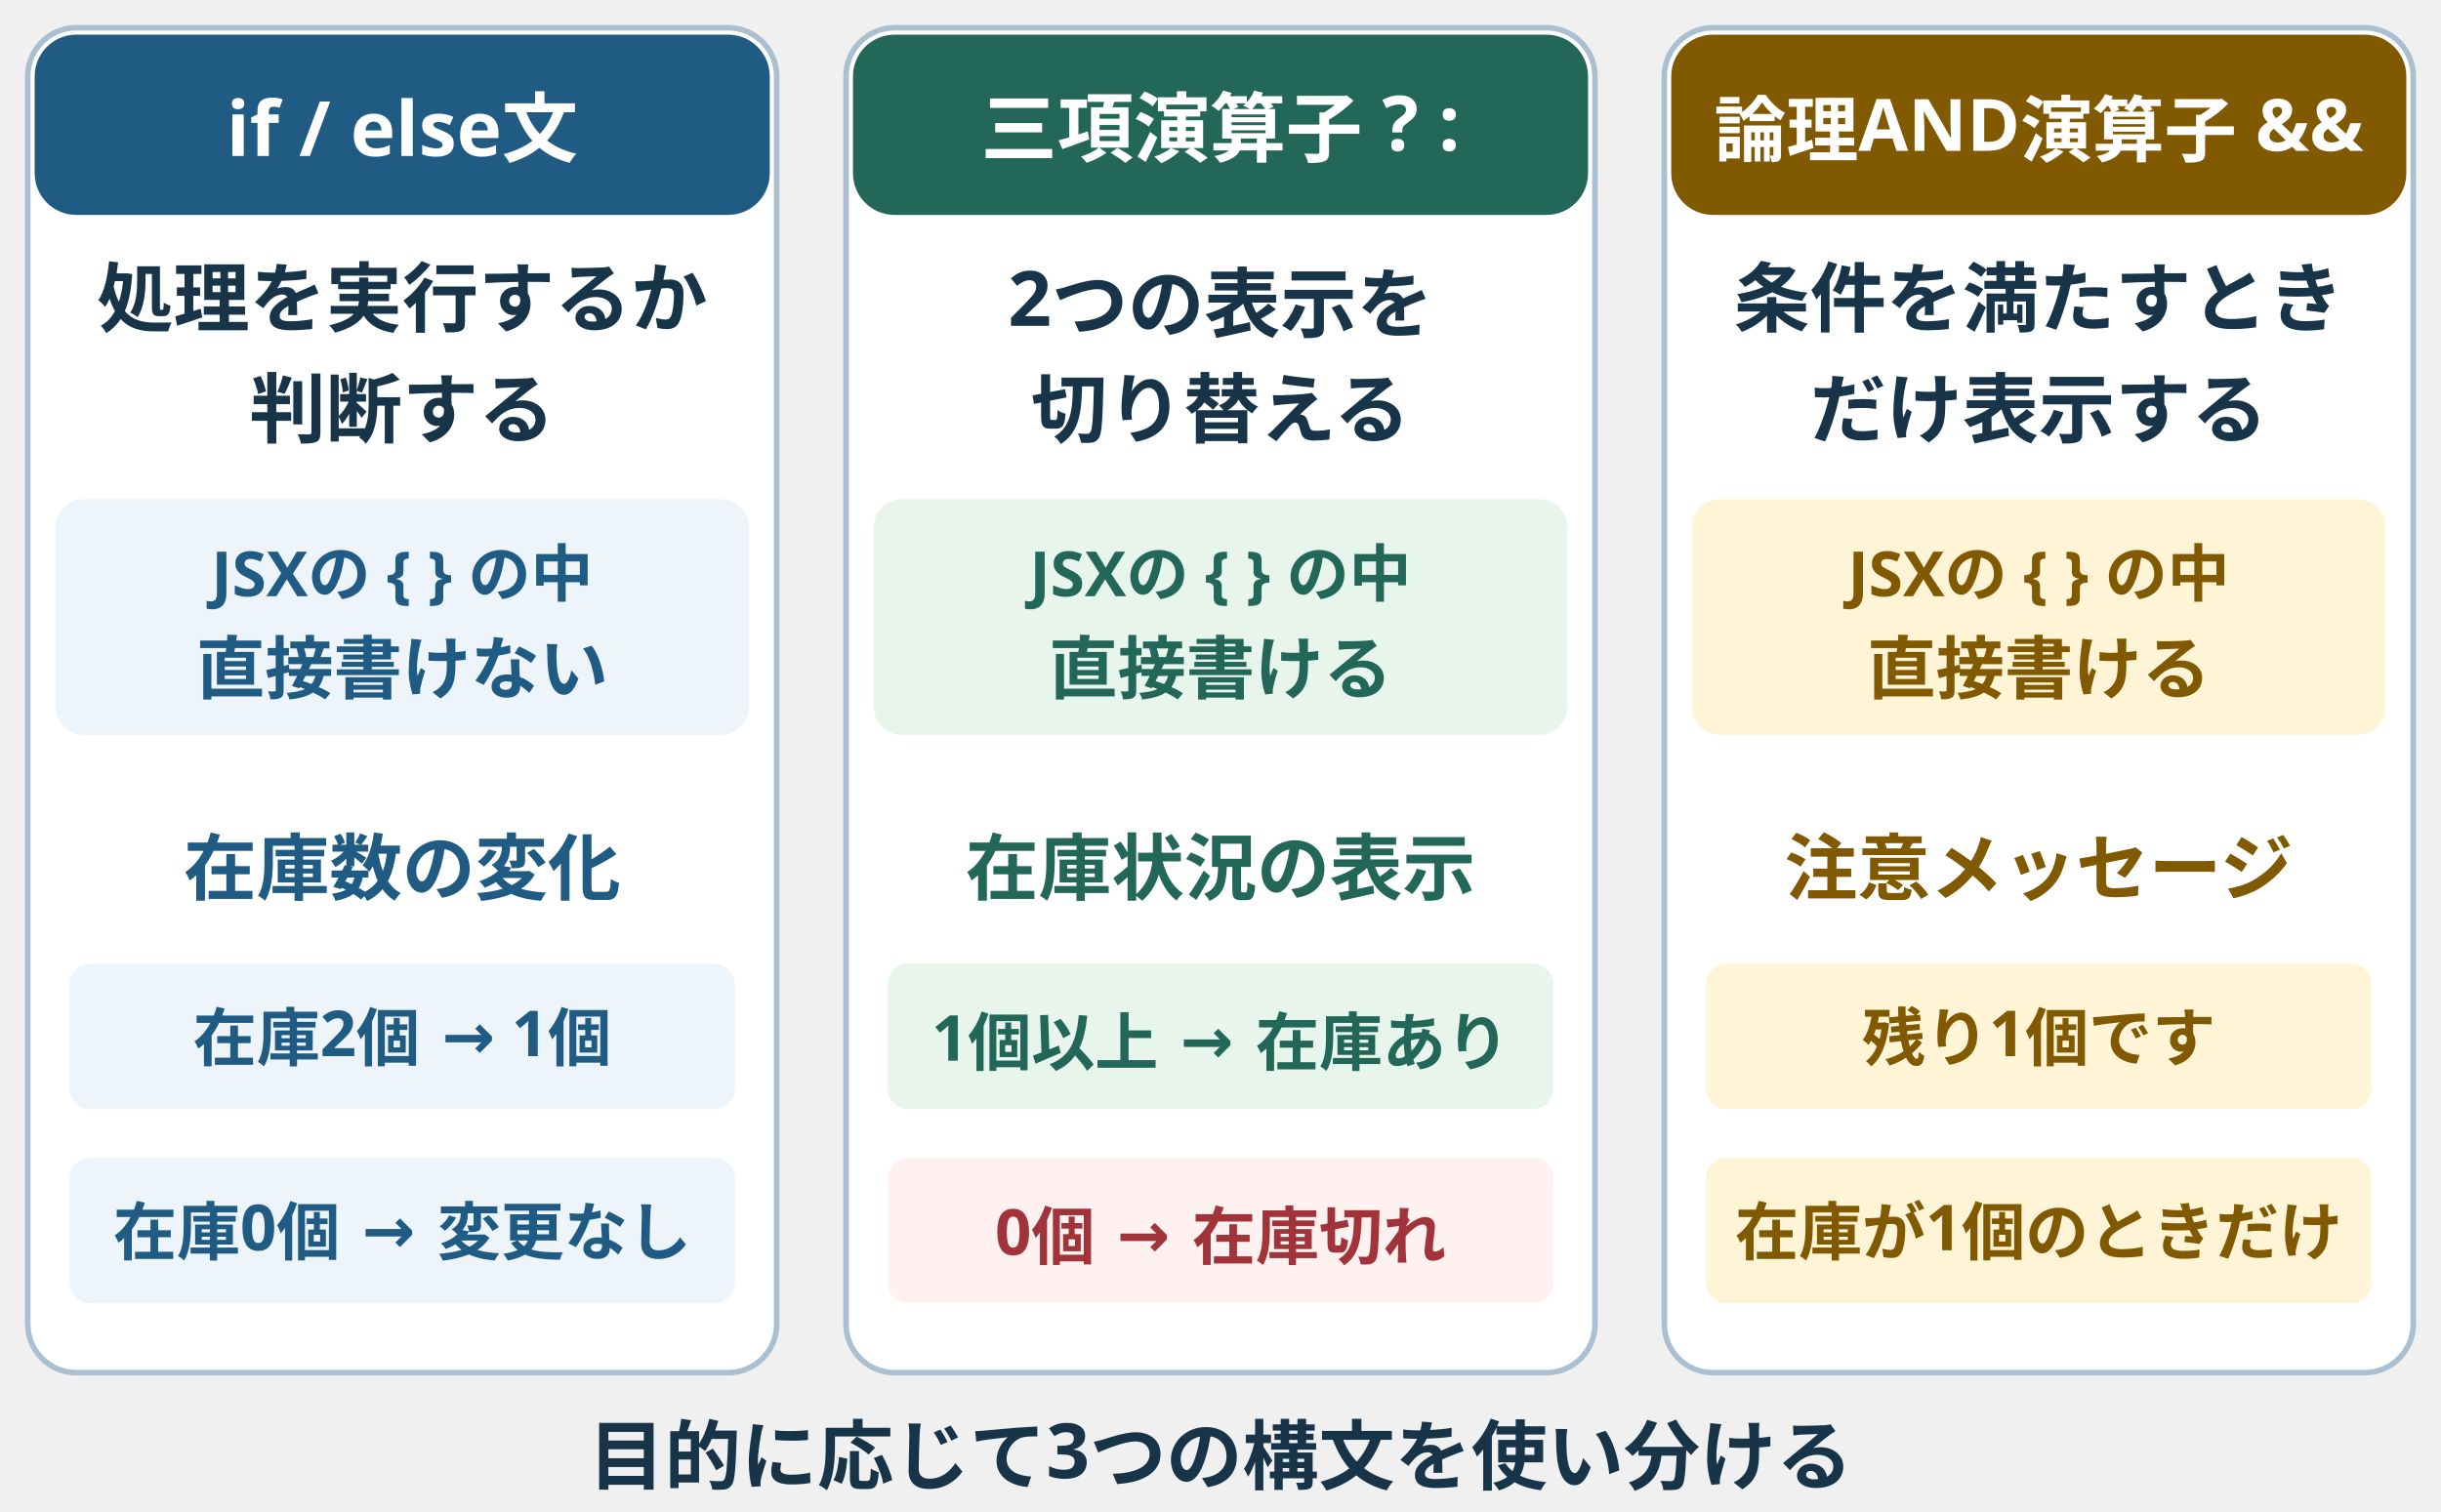
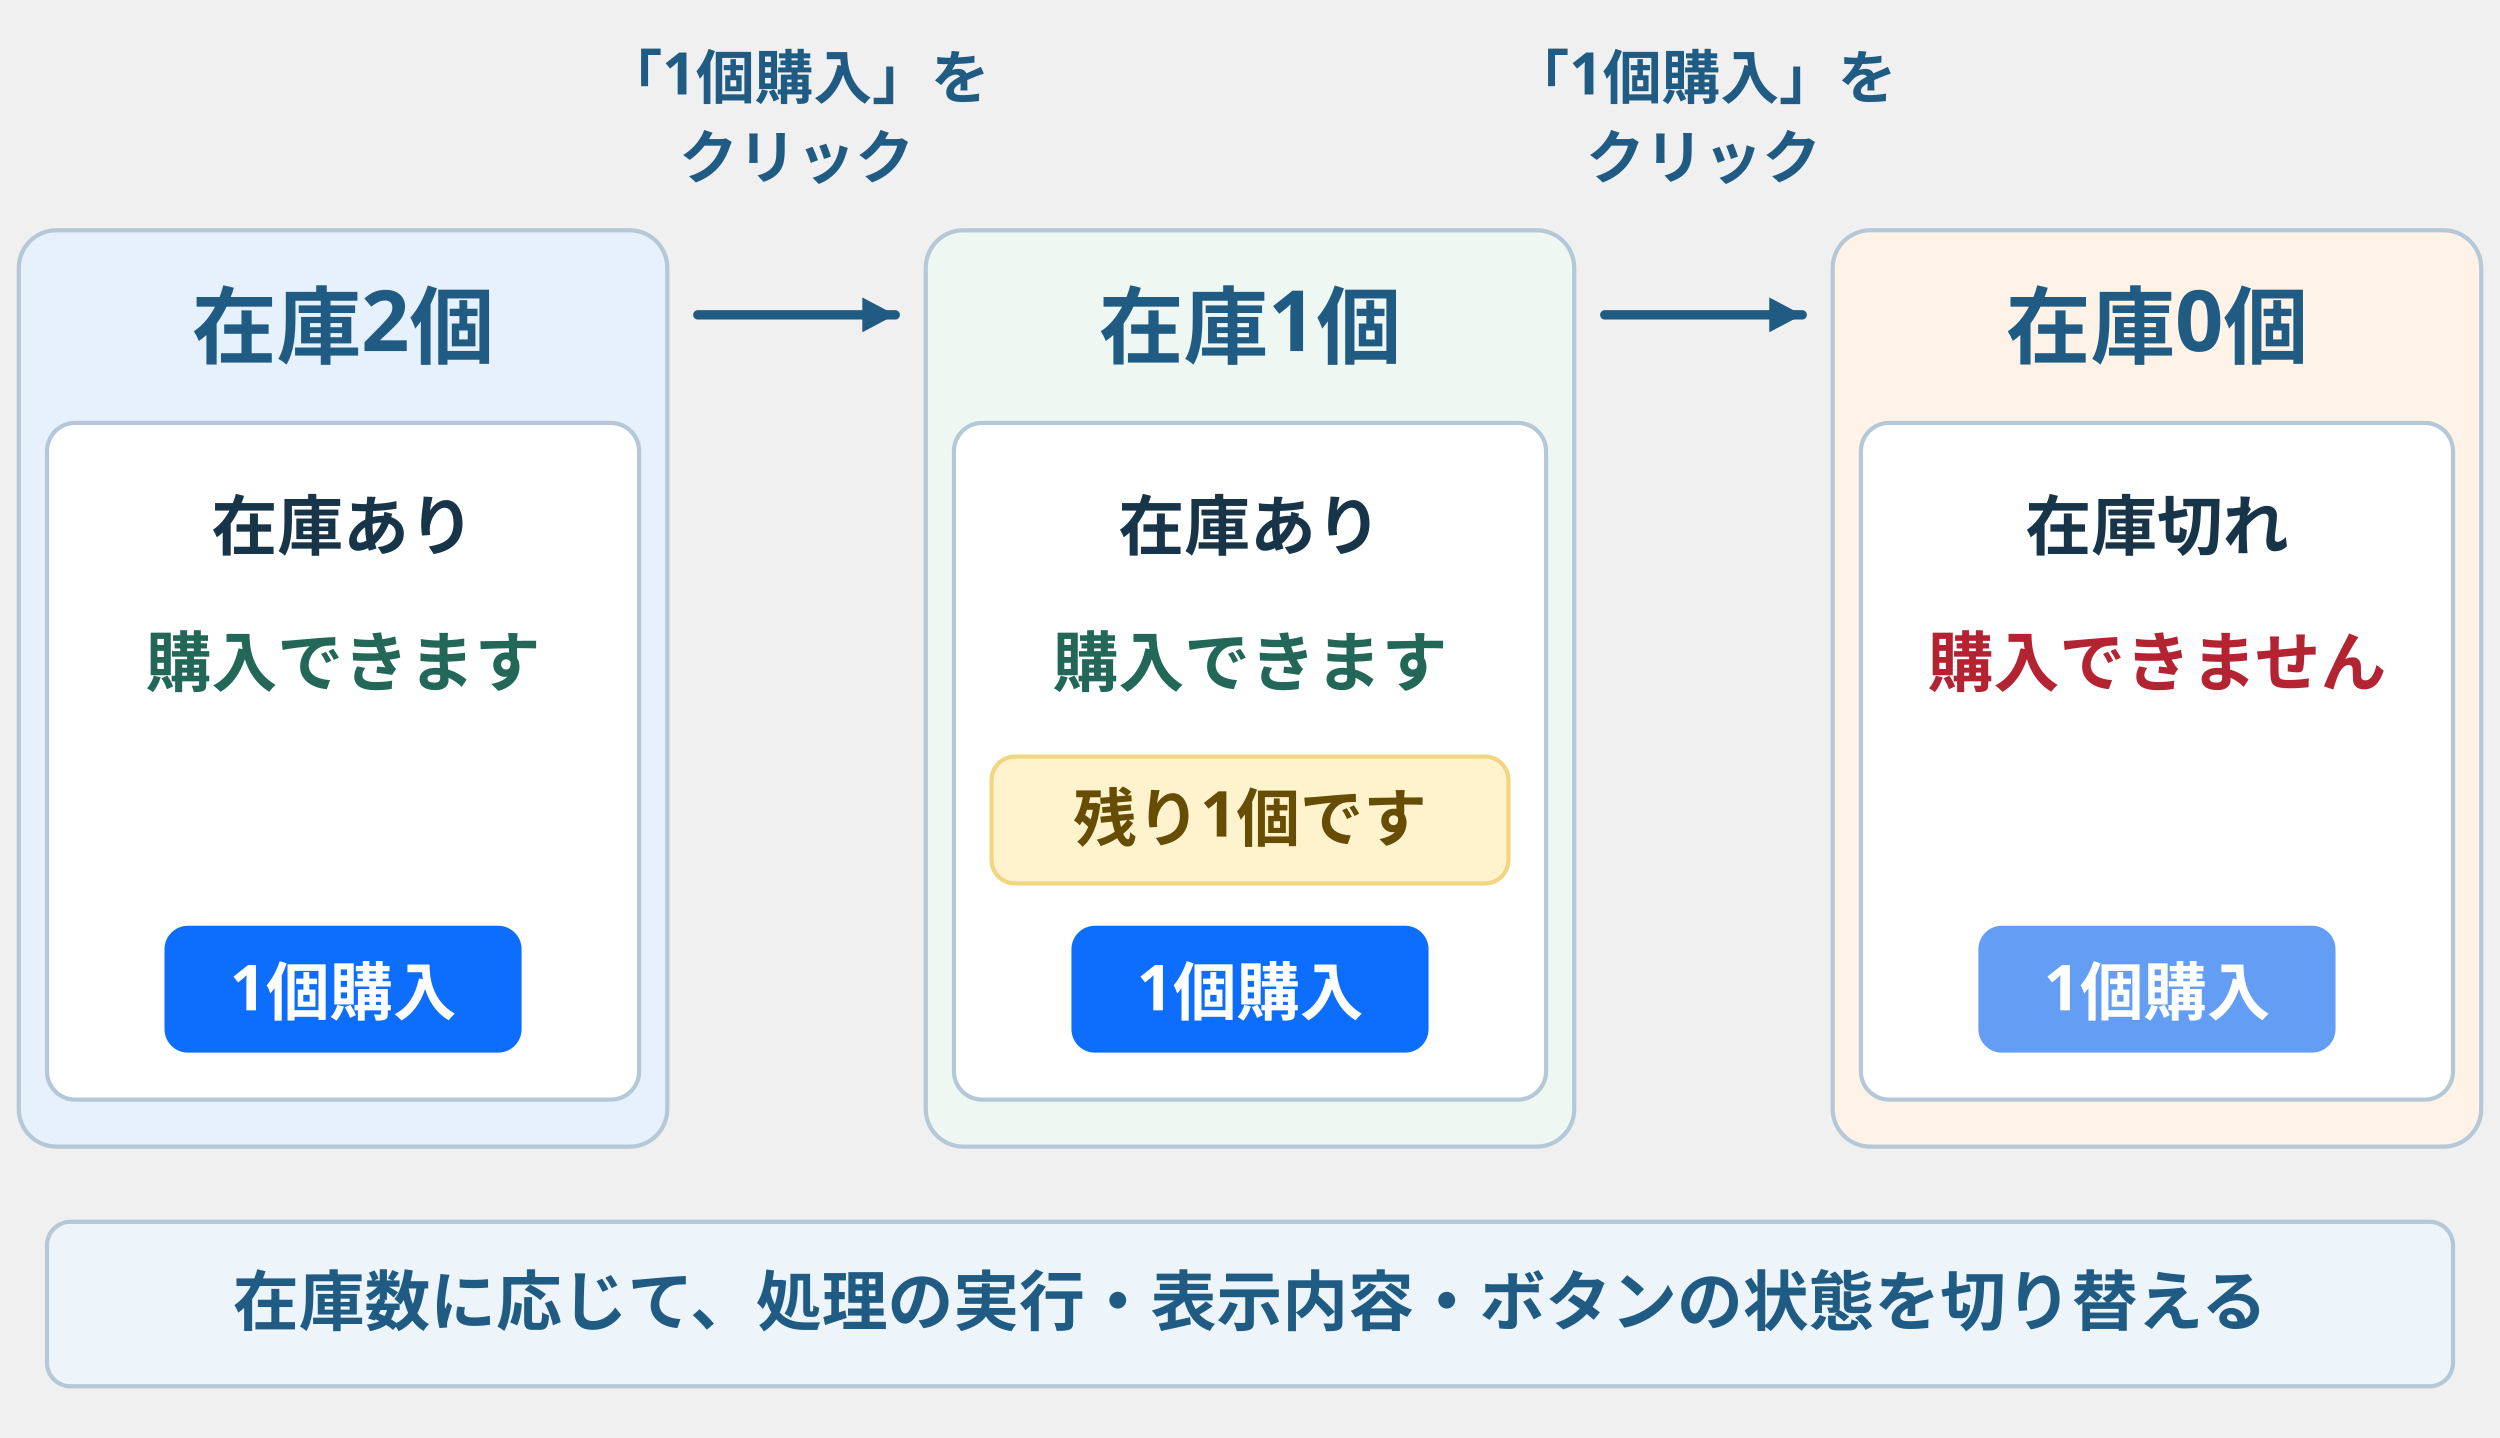
- <svg xmlns="http://www.w3.org/2000/svg" width="352" height="218" viewBox="0 0 352 218">
-   <rect x="4" y="4" width="108" height="194" rx="7" fill="#ffffff" stroke="#aabfcf" stroke-width="0.8" />
-   <rect x="5" y="5" width="106" height="26" rx="6" fill="#205b84" stroke="none" stroke-width="0.8" />
-   <text x="58" y="22.5" font-size="11.0" fill="#ffffff" font-weight="700" text-anchor="middle" font-family="Meiryo, sans-serif">if / else文</text>
-   <text x="58" y="47" font-size="11.0" fill="#183449" font-weight="700" text-anchor="middle" font-family="Meiryo, sans-serif">処理を実行するか</text>
-   <text x="58" y="63" font-size="11.0" fill="#183449" font-weight="700" text-anchor="middle" font-family="Meiryo, sans-serif">判断する</text>
-   <rect x="8" y="72" width="100" height="34" rx="4" fill="#edf5fa" stroke="none" stroke-width="0.8" />
-   <text x="58" y="86" font-size="9.0" fill="#205b84" font-weight="700" text-anchor="middle" font-family="Meiryo, sans-serif">JSXの { } の中</text>
-   <text x="58" y="100" font-size="9.9" fill="#205b84" font-weight="700" text-anchor="middle" font-family="Meiryo, sans-serif">直接書けない</text>
-   <text x="58" y="129" font-size="10.5" fill="#205b84" font-weight="700" text-anchor="middle" font-family="Meiryo, sans-serif">在庫数の変化</text>
-   <rect x="10" y="139" width="96" height="21" rx="3" fill="#edf5fa" stroke="none" stroke-width="0.8" />
-   <text x="58" y="153" font-size="9.15" fill="#205b84" font-weight="700" text-anchor="middle" font-family="Meiryo, sans-serif">在庫2個 → 1個</text>
-   <rect x="10" y="167" width="96" height="21" rx="3" fill="#edf5fa" stroke="none" stroke-width="0.8" />
-   <text x="58" y="181" font-size="9.15" fill="#205b84" font-weight="700" text-anchor="middle" font-family="Meiryo, sans-serif">在庫0個 → 変更なし</text>
-   <rect x="122" y="4" width="108" height="194" rx="7" fill="#ffffff" stroke="#aabfcf" stroke-width="0.8" />
-   <rect x="123" y="5" width="106" height="26" rx="6" fill="#226757" stroke="none" stroke-width="0.8" />
-   <text x="176" y="22.5" font-size="11.0" fill="#ffffff" font-weight="700" text-anchor="middle" font-family="Meiryo, sans-serif">三項演算子 ? :</text>
-   <text x="176" y="47" font-size="11.0" fill="#183449" font-weight="700" text-anchor="middle" font-family="Meiryo, sans-serif">2つの表示を</text>
-   <text x="176" y="63" font-size="11.0" fill="#183449" font-weight="700" text-anchor="middle" font-family="Meiryo, sans-serif">切り替える</text>
-   <rect x="126" y="72" width="100" height="34" rx="4" fill="#e8f5ed" stroke="none" stroke-width="0.8" />
-   <text x="176" y="86" font-size="9.0" fill="#226757" font-weight="700" text-anchor="middle" font-family="Meiryo, sans-serif">JSXの { } の中</text>
-   <text x="176" y="100" font-size="9.9" fill="#226757" font-weight="700" text-anchor="middle" font-family="Meiryo, sans-serif">直接書ける</text>
-   <text x="176" y="129" font-size="10.5" fill="#226757" font-weight="700" text-anchor="middle" font-family="Meiryo, sans-serif">在庫状況の表示</text>
-   <rect x="128" y="139" width="96" height="21" rx="3" fill="#e8f5ed" stroke="none" stroke-width="0.8" />
-   <text x="176" y="153" font-size="9.15" fill="#226757" font-weight="700" text-anchor="middle" font-family="Meiryo, sans-serif">1個以上 → 在庫あり</text>
-   <rect x="128" y="167" width="96" height="21" rx="3" fill="#fff1f0" stroke="none" stroke-width="0.8" />
-   <text x="176" y="181" font-size="9.15" fill="#a1333b" font-weight="700" text-anchor="middle" font-family="Meiryo, sans-serif">0個 → 在庫切れ</text>
-   <rect x="240" y="4" width="108" height="194" rx="7" fill="#ffffff" stroke="#aabfcf" stroke-width="0.8" />
-   <rect x="241" y="5" width="106" height="26" rx="6" fill="#805900" stroke="none" stroke-width="0.8" />
-   <text x="294" y="22.5" font-size="10.4" fill="#ffffff" font-weight="700" text-anchor="middle" font-family="Meiryo, sans-serif">論理AND演算子 &amp;&amp;</text>
-   <text x="294" y="47" font-size="11.0" fill="#183449" font-weight="700" text-anchor="middle" font-family="Meiryo, sans-serif">条件を満たすとき</text>
-   <text x="294" y="63" font-size="11.0" fill="#183449" font-weight="700" text-anchor="middle" font-family="Meiryo, sans-serif">だけ表示する</text>
-   <rect x="244" y="72" width="100" height="34" rx="4" fill="#fff4d5" stroke="none" stroke-width="0.8" />
-   <text x="294" y="86" font-size="9.0" fill="#805900" font-weight="700" text-anchor="middle" font-family="Meiryo, sans-serif">JSXの { } の中</text>
-   <text x="294" y="100" font-size="9.9" fill="#805900" font-weight="700" text-anchor="middle" font-family="Meiryo, sans-serif">直接書ける</text>
-   <text x="294" y="129" font-size="10.5" fill="#805900" font-weight="700" text-anchor="middle" font-family="Meiryo, sans-serif">注意メッセージ</text>
-   <rect x="246" y="139" width="96" height="21" rx="3" fill="#fff4d5" stroke="none" stroke-width="0.8" />
-   <text x="294" y="153" font-size="9.15" fill="#805900" font-weight="700" text-anchor="middle" font-family="Meiryo, sans-serif">残り1個です</text>
-   <rect x="246" y="167" width="96" height="21" rx="3" fill="#fff4d5" stroke="none" stroke-width="0.8" />
-   <text x="294" y="181" font-size="9.15" fill="#805900" font-weight="700" text-anchor="middle" font-family="Meiryo, sans-serif">在庫が1個のときだけ</text>
-   <text x="176" y="214" font-size="11.0" fill="#183449" font-weight="700" text-anchor="middle" font-family="Meiryo, sans-serif">目的に応じて3つの構文を使い分ける</text>
+ <svg xmlns="http://www.w3.org/2000/svg" width="532" height="306" viewBox="0 0 532 306">
+   <rect x="4" y="49" width="138" height="195" fill="#e6f1fc" stroke="#b4c8d8" rx="8" stroke-width="0.9" />
+   <text x="73" y="76" font-size="18" font-family="Meiryo" fill="#205b84" font-weight="700" text-anchor="middle" xml:space="preserve">在庫2個</text>
+   <rect x="10" y="90" width="126" height="144" fill="white" stroke="#b4c8d8" rx="6" stroke-width="0.9" />
+   <text x="73" y="117" font-size="14" font-family="Meiryo" fill="#183449" font-weight="700" text-anchor="middle" xml:space="preserve">在庫あり</text>
+   <text x="73" y="146" font-size="14" font-family="Meiryo" fill="#226757" font-weight="700" text-anchor="middle" xml:space="preserve">購入できます</text>
+   <rect x="35" y="197" width="76" height="27" fill="#0d6efd" stroke="none" rx="5" stroke-width="0.9" />
+   <text x="73" y="215" font-size="13.5" font-family="Meiryo" fill="white" font-weight="700" text-anchor="middle" xml:space="preserve">1個購入</text>
+   <rect x="197" y="49" width="138" height="195" fill="#eef7f2" stroke="#b4c8d8" rx="8" stroke-width="0.9" />
+   <text x="266" y="76" font-size="18" font-family="Meiryo" fill="#205b84" font-weight="700" text-anchor="middle" xml:space="preserve">在庫1個</text>
+   <rect x="203" y="90" width="126" height="144" fill="white" stroke="#b4c8d8" rx="6" stroke-width="0.9" />
+   <text x="266" y="117" font-size="14" font-family="Meiryo" fill="#183449" font-weight="700" text-anchor="middle" xml:space="preserve">在庫あり</text>
+   <text x="266" y="146" font-size="14" font-family="Meiryo" fill="#226757" font-weight="700" text-anchor="middle" xml:space="preserve">購入できます</text>
+   <rect x="211" y="161" width="110" height="27" fill="#fff3cd" stroke="#f1d681" rx="5" stroke-width="0.9" />
+   <text x="266" y="179" font-size="13.5" font-family="Meiryo" fill="#664d03" font-weight="700" text-anchor="middle" xml:space="preserve">残り1個です</text>
+   <rect x="228" y="197" width="76" height="27" fill="#0d6efd" stroke="none" rx="5" stroke-width="0.9" />
+   <text x="266" y="215" font-size="13.5" font-family="Meiryo" fill="white" font-weight="700" text-anchor="middle" xml:space="preserve">1個購入</text>
+   <rect x="390" y="49" width="138" height="195" fill="#fff3e8" stroke="#b4c8d8" rx="8" stroke-width="0.9" />
+   <text x="459" y="76" font-size="18" font-family="Meiryo" fill="#205b84" font-weight="700" text-anchor="middle" xml:space="preserve">在庫0個</text>
+   <rect x="396" y="90" width="126" height="144" fill="white" stroke="#b4c8d8" rx="6" stroke-width="0.9" />
+   <text x="459" y="117" font-size="14" font-family="Meiryo" fill="#183449" font-weight="700" text-anchor="middle" xml:space="preserve">在庫切れ</text>
+   <text x="459" y="146" font-size="14" font-family="Meiryo" fill="#b42331" font-weight="700" text-anchor="middle" xml:space="preserve">購入できません</text>
+   <rect x="421" y="197" width="76" height="27" fill="#639df4" stroke="none" rx="5" stroke-width="0.9" />
+   <text x="459" y="215" font-size="13.5" font-family="Meiryo" fill="white" font-weight="700" text-anchor="middle" xml:space="preserve">1個購入</text>
+   <text x="169.5" y="21" font-size="12.5" font-family="Meiryo" fill="#205b84" font-weight="700" text-anchor="middle" xml:space="preserve">「1個購入」を</text>
+   <text x="169.5" y="38" font-size="12.5" font-family="Meiryo" fill="#205b84" font-weight="700" text-anchor="middle" xml:space="preserve">クリック</text>
+   <polyline points="148.5,67 190.5,67" fill="none" stroke="#205b84" stroke-width="2" stroke-linecap="round" stroke-linejoin="round" />
+   <polygon points="183.5,70.71 190.5,67 183.5,63.29" fill="#205b84" />
+   <text x="362.5" y="21" font-size="12.5" font-family="Meiryo" fill="#205b84" font-weight="700" text-anchor="middle" xml:space="preserve">「1個購入」を</text>
+   <text x="362.5" y="38" font-size="12.5" font-family="Meiryo" fill="#205b84" font-weight="700" text-anchor="middle" xml:space="preserve">クリック</text>
+   <polyline points="341.5,67 383.5,67" fill="none" stroke="#205b84" stroke-width="2" stroke-linecap="round" stroke-linejoin="round" />
+   <polygon points="376.5,70.71 383.5,67 376.5,63.29" fill="#205b84" />
+   <rect x="10" y="260" width="512" height="35" fill="#edf5fa" stroke="#b4c8d8" rx="5" stroke-width="0.9" />
+   <text x="266" y="282" font-size="14" font-family="Meiryo" fill="#205b84" font-weight="700" text-anchor="middle" xml:space="preserve">在庫数に応じて、処理の実行・表示内容・ボタンの状態を切り替える</text>
</svg>
